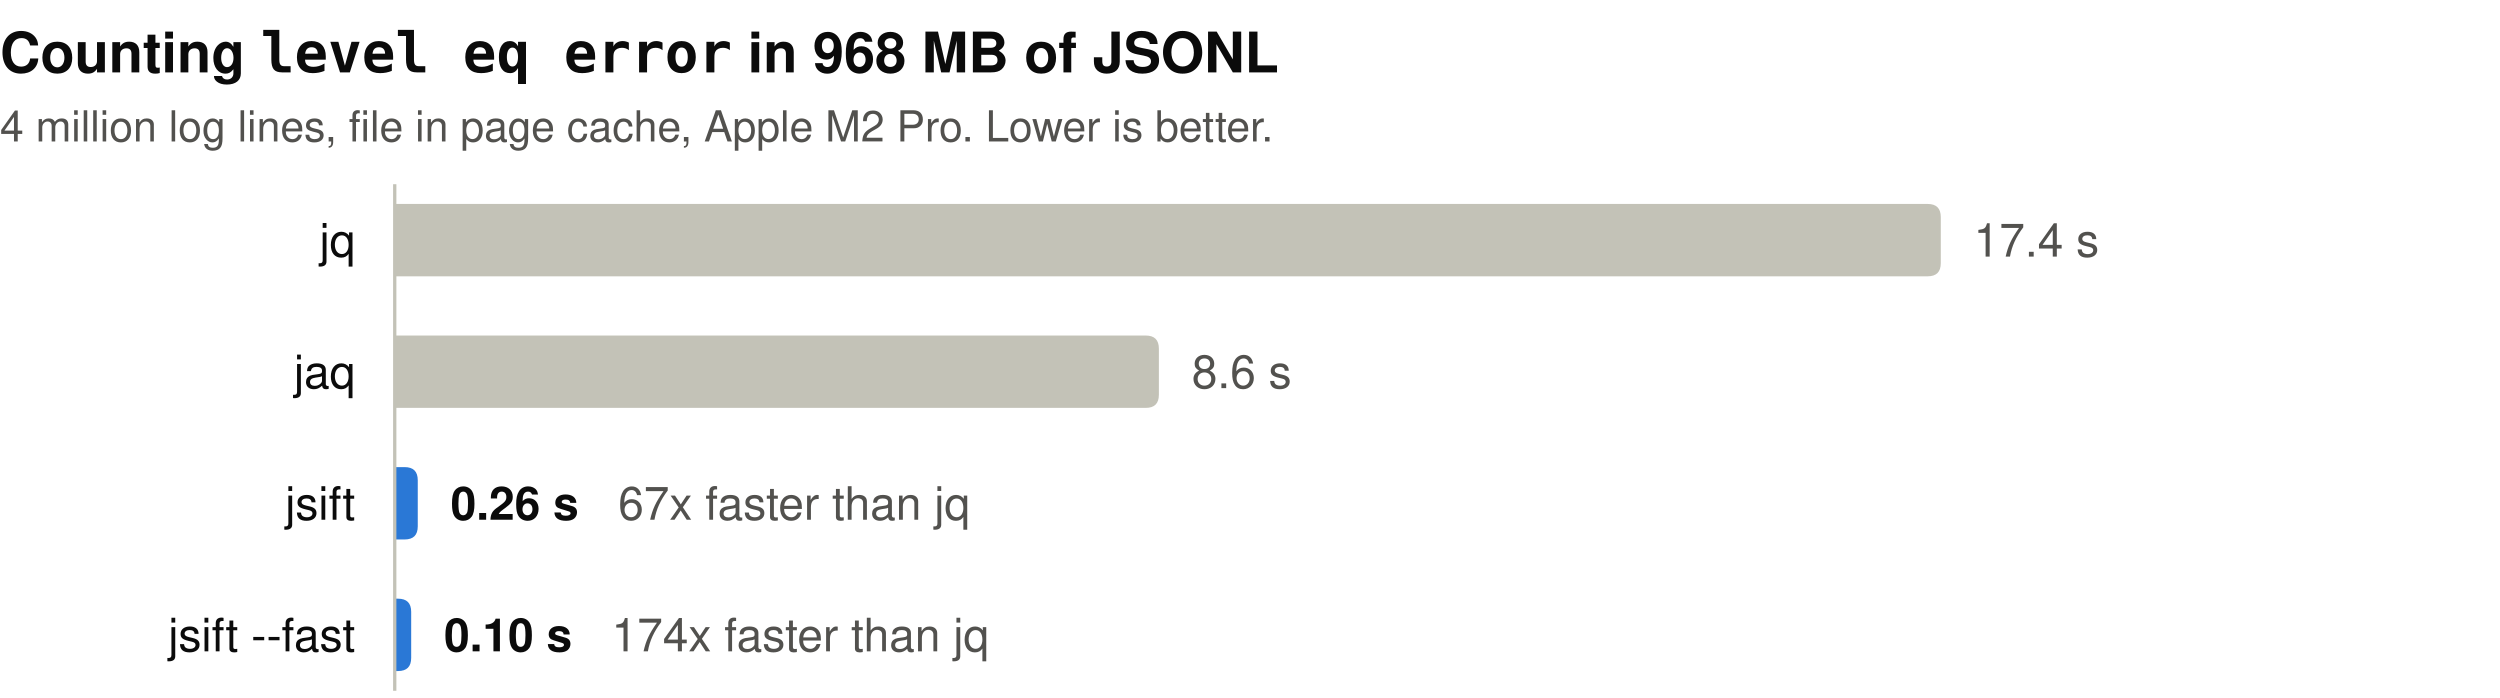
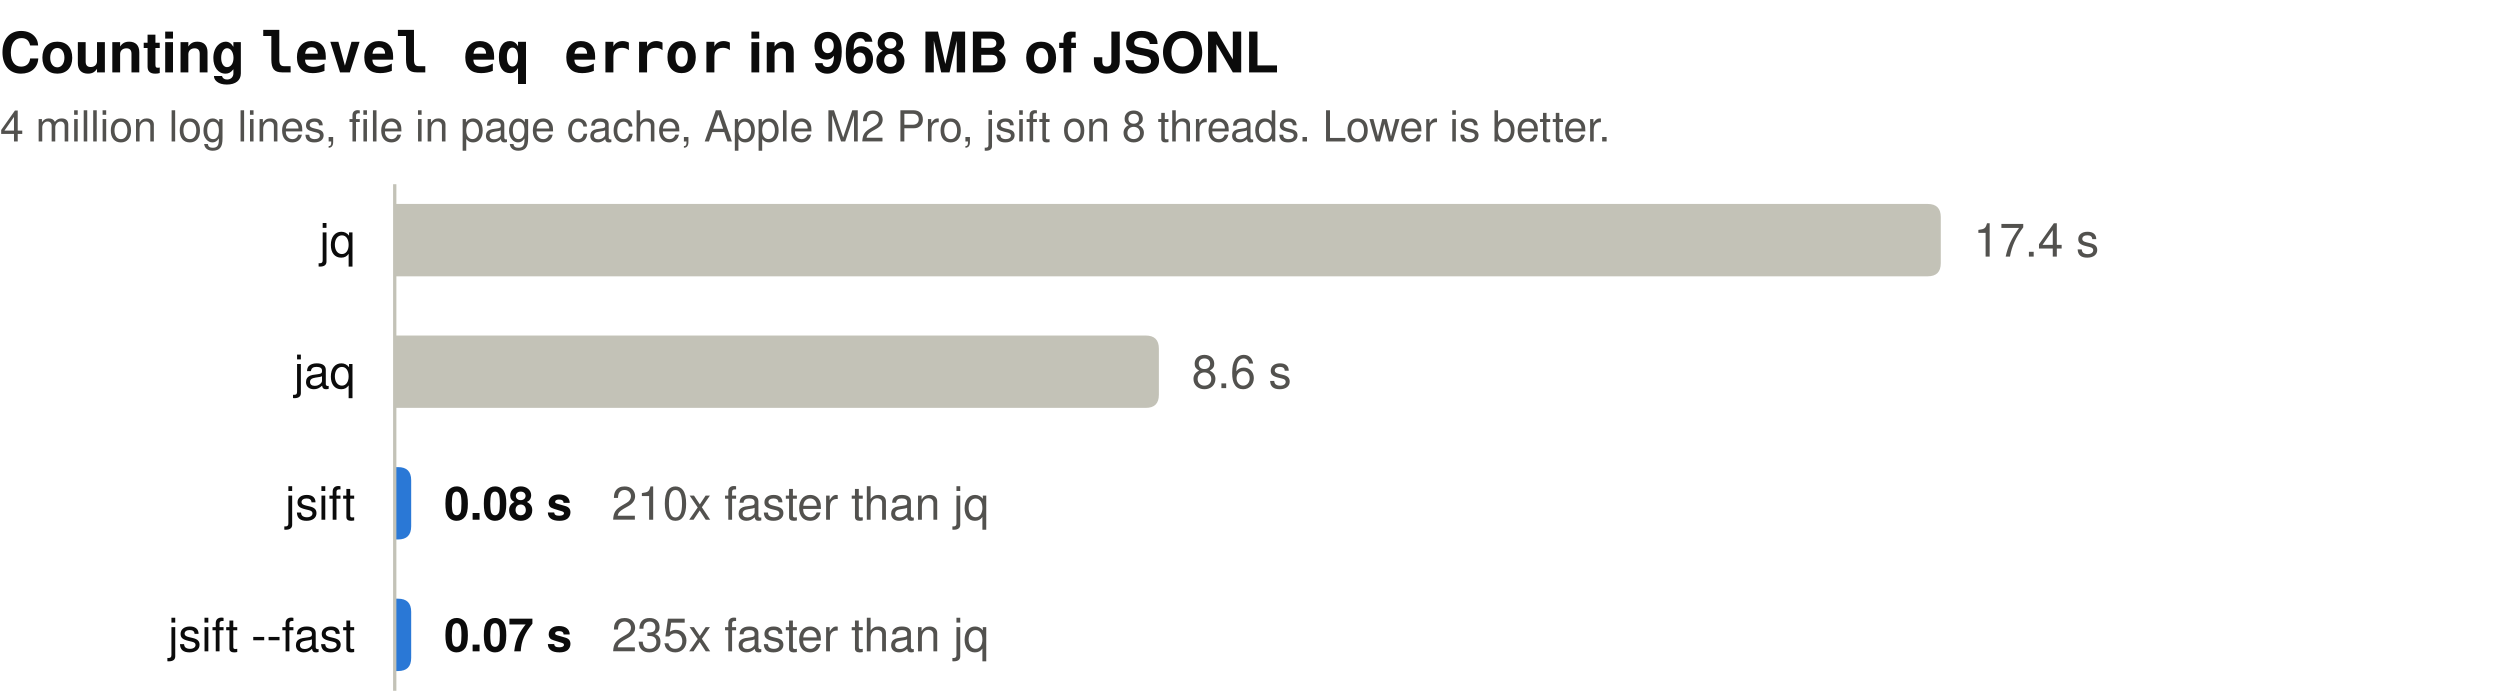
- <svg xmlns="http://www.w3.org/2000/svg" width="760" height="212" viewBox="0 0 760 212" role="img" aria-label="Time to count level eq error in 968 MB of JSONL: jq 17.4 s, jaq 8.6 s, jsift 0.26 s, jsift --fast 0.10 s">
+ <svg xmlns="http://www.w3.org/2000/svg" width="760" height="212" viewBox="0 0 760 212" role="img" aria-label="Time to count level eq error in 968 MB of JSONL: jq 17.4 s, jaq 8.6 s, jsift 0.08 s, jsift --fast 0.07 s">
  <style>text{font-family:system-ui,-apple-system,"Segoe UI",Helvetica,Arial,sans-serif;fill:#0b0b0b}.t{font-size:17px;font-weight:600}.s{font-size:13px;fill:#52514e}.l{font-size:14px;font-weight:500}.v{font-size:14px;fill:#52514e}.w{fill:#0b0b0b;font-weight:600}.n{fill:#52514e;font-weight:400}.m{font-family:ui-monospace,SFMono-Regular,Menlo,monospace}</style>
  <text class="t" x="0" y="22">Counting <tspan class="m">level eq error</tspan> in 968 MB of JSONL</text>
-   <text class="s" x="0" y="43">4 million log lines, file in page cache, Apple M2 Pro. Lower is better.</text>
+   <text class="s" x="0" y="43">4 million log lines, file in page cache, Apple M2 Pro, jsift on 8 threads. Lower is better.</text>
  <text class="l" x="108" y="78.0" text-anchor="end">jq</text>
  <path fill="#c3c2b7" d="M120,62 H586.0 Q590.0,62 590.0,66 V80 Q590.0,84 586.0,84 H120 Z" />
  <text class="v" x="600.0" y="78.0">17.4 s</text>
  <text class="l" x="108" y="118.0" text-anchor="end">jaq</text>
  <path fill="#c3c2b7" d="M120,102 H348.3 Q352.3,102 352.3,106 V120 Q352.3,124 348.3,124 H120 Z" />
  <text class="v" x="362.3" y="118.0">8.6 s</text>
  <text class="l" x="108" y="158.0" text-anchor="end">jsift</text>
-   <path fill="#2a78d6" d="M120,142 H123.0 Q127.0,142 127.0,146 V160 Q127.0,164 123.0,164 H120 Z" />
-   <text class="v w" x="137.0" y="158.0">0.26 s<tspan class="n" dx="12">67x faster than jq</tspan>
+   <path fill="#2a78d6" d="M120,142 H121.0 Q125.0,142 125.0,146 V160 Q125.0,164 121.0,164 H120 Z" />
+   <text class="v w" x="135.0" y="158.0">0.08 s<tspan class="n" dx="12">210x faster than jq</tspan>
  </text>
  <text class="l" x="108" y="198.0" text-anchor="end">jsift --fast</text>
  <path fill="#2a78d6" d="M120,182 H121.0 Q125.0,182 125.0,186 V200 Q125.0,204 121.0,204 H120 Z" />
-   <text class="v w" x="135.0" y="198.0">0.10 s<tspan class="n" dx="12">174x faster than jq</tspan>
+   <text class="v w" x="135.0" y="198.0">0.07 s<tspan class="n" dx="12">235x faster than jq</tspan>
  </text>
  <line stroke="#c3c2b7" x1="120" y1="56" x2="120" y2="210" />
</svg>
